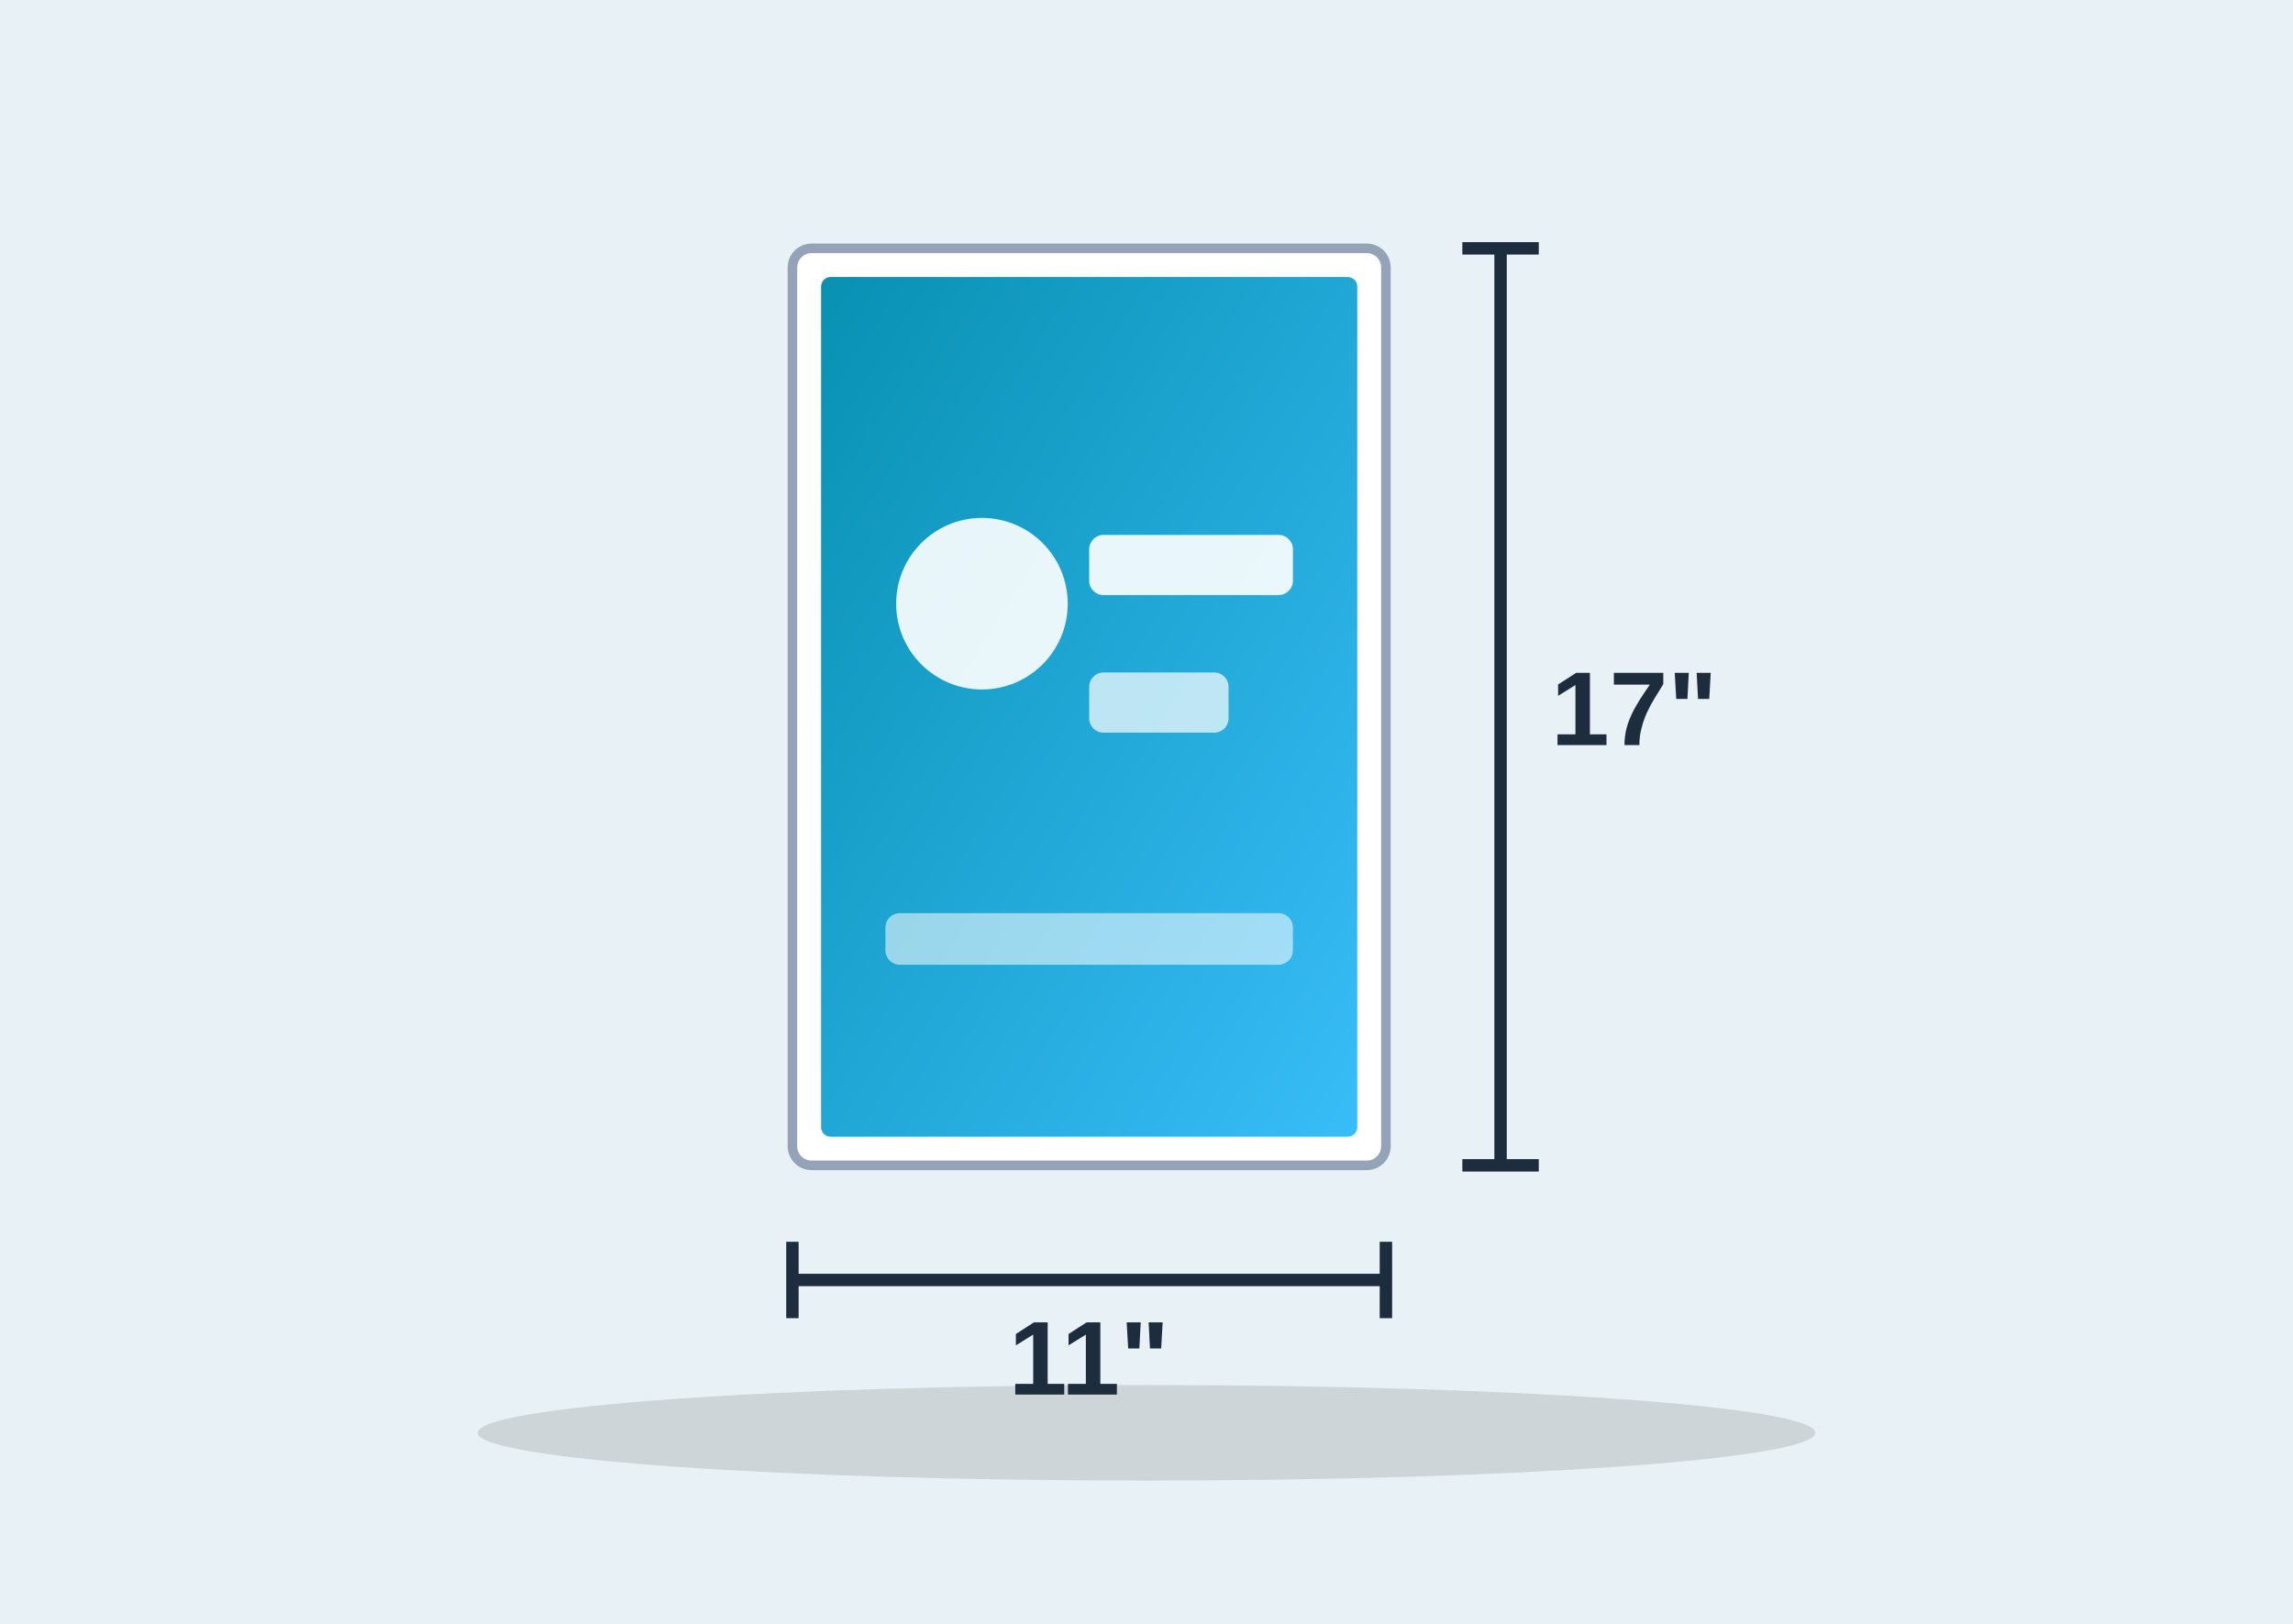
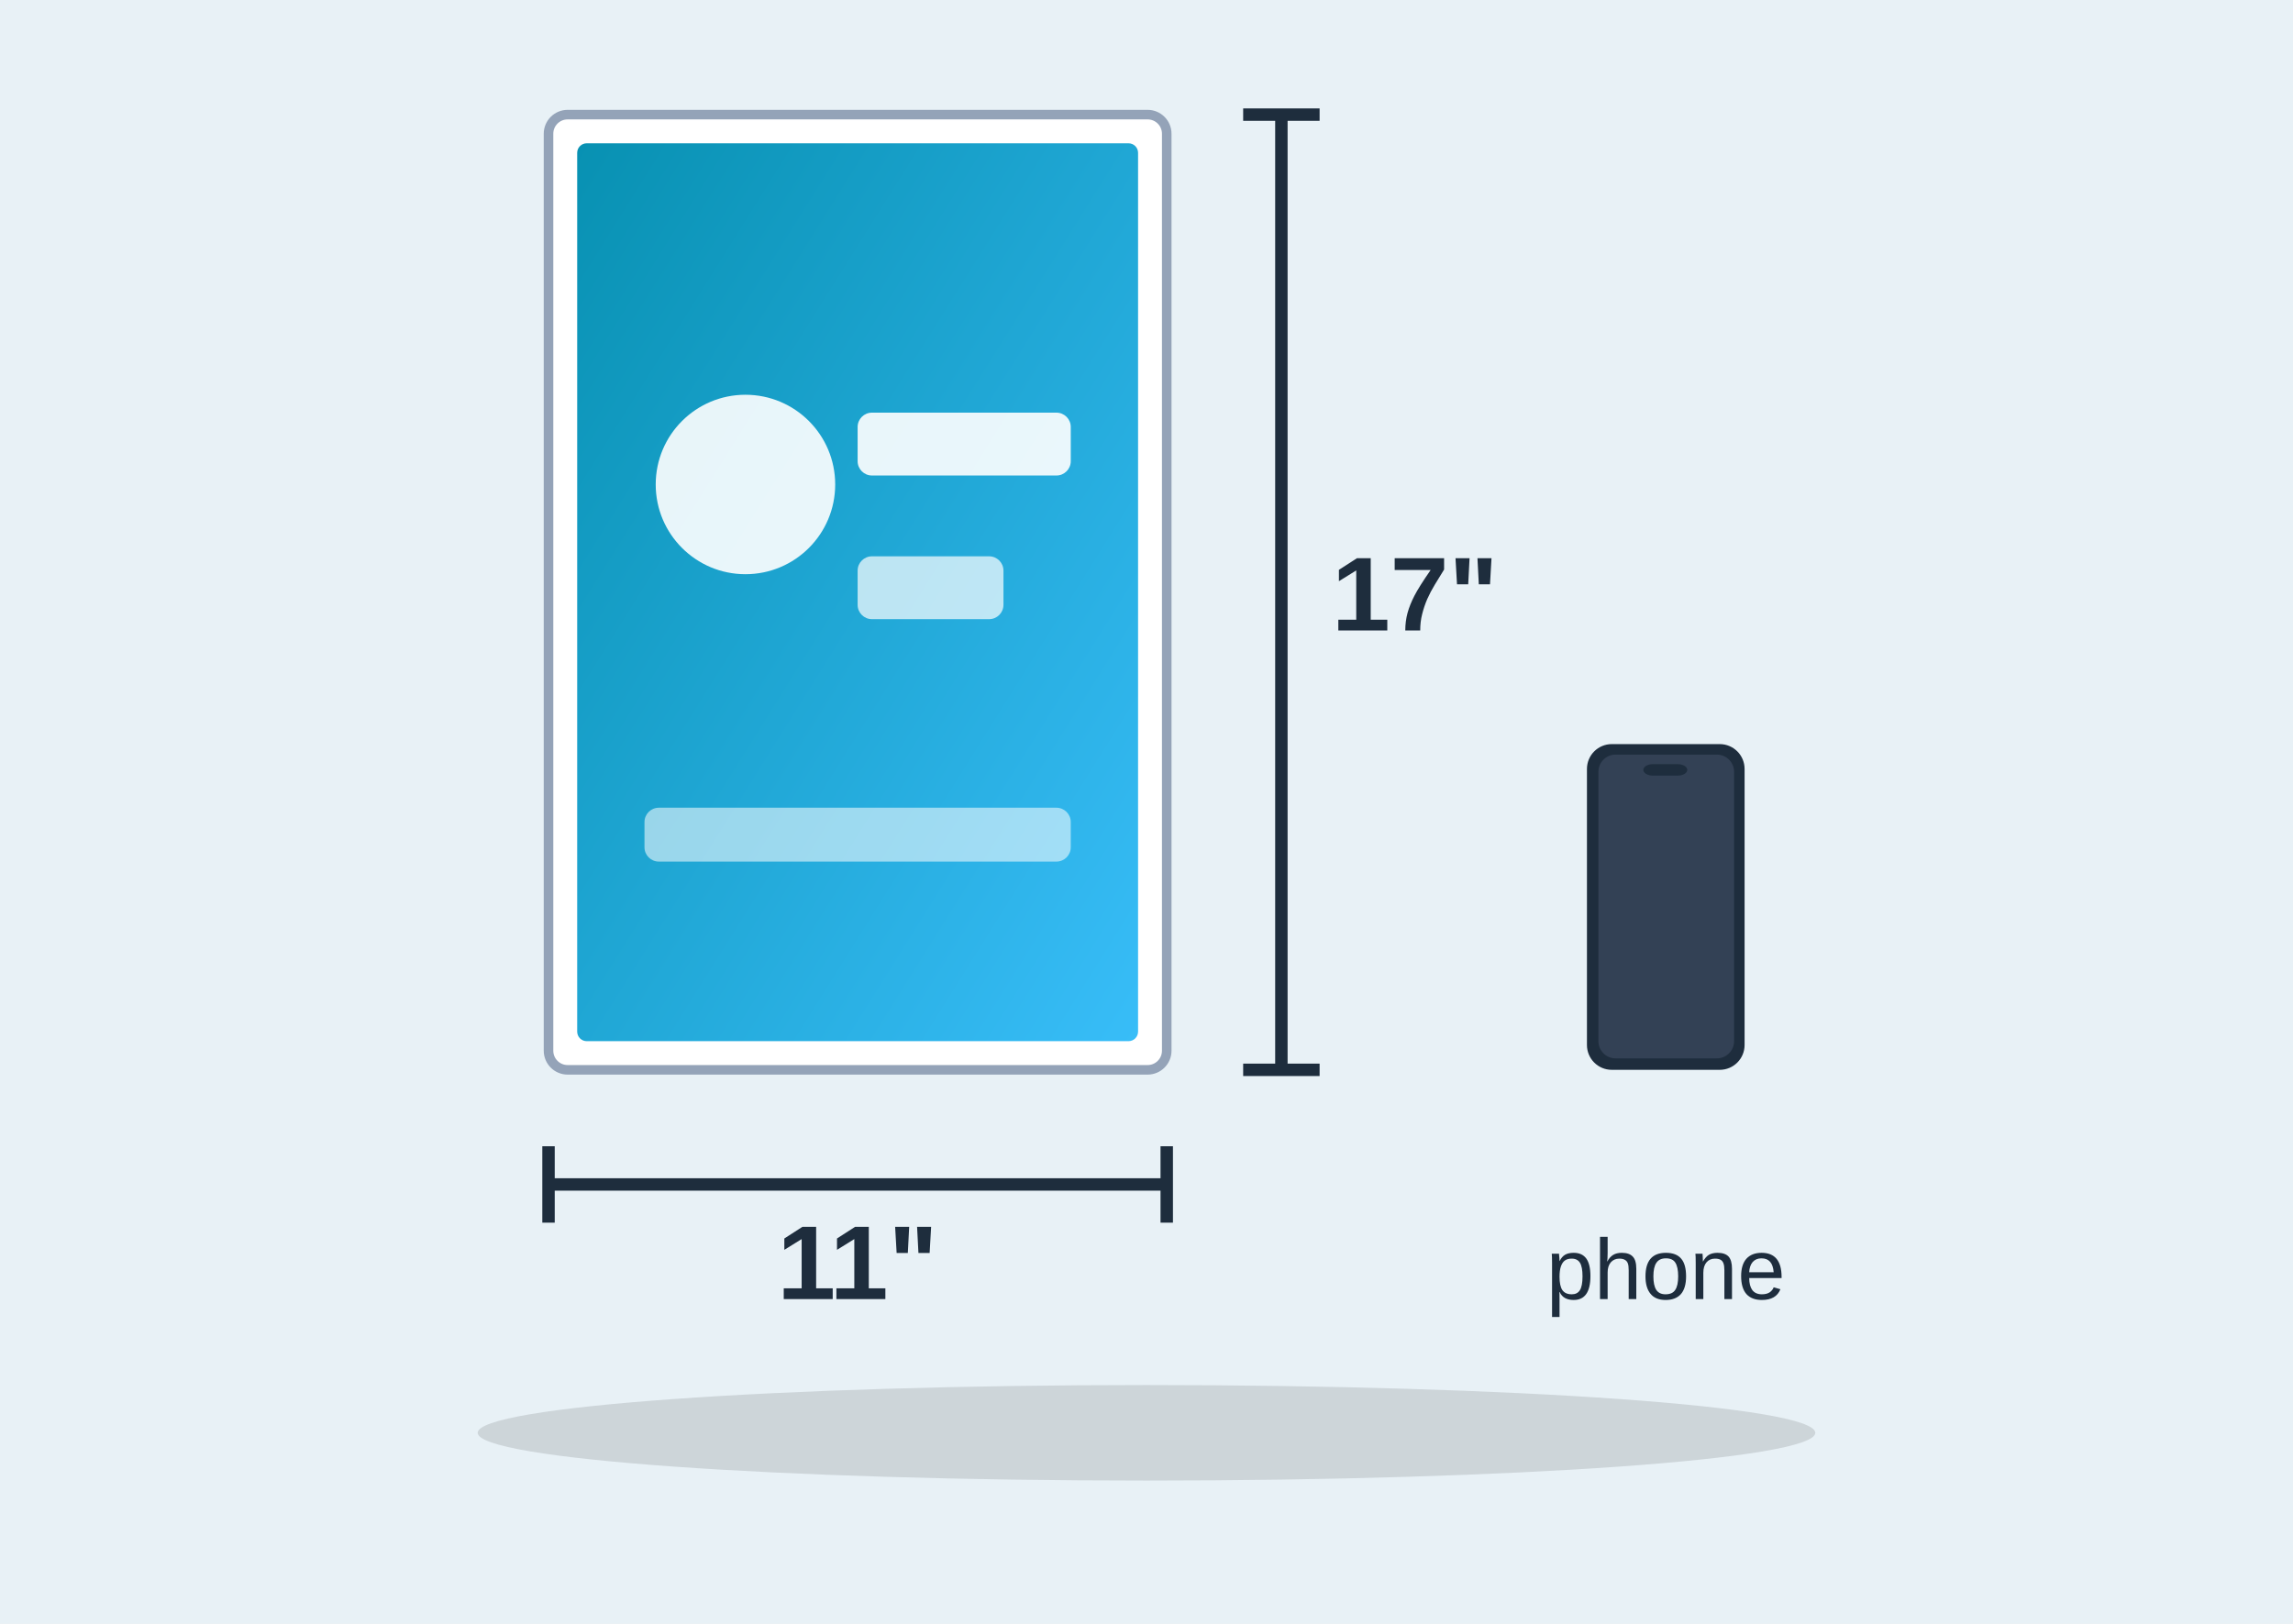
<svg xmlns="http://www.w3.org/2000/svg" viewBox="0 0 240 170" width="240" height="170" role="img" aria-label="11&quot; × 17&quot; (Wall)">
  <defs>
    <linearGradient id="ga" x1="0" y1="0" x2="1" y2="1">
      <stop offset="0" stop-color="#0891B2" />
      <stop offset="1" stop-color="#38BDF8" />
    </linearGradient>
    <linearGradient id="gb" x1="0" y1="0" x2="1" y2="1">
      <stop offset="0" stop-color="#1E2D3D" />
      <stop offset="1" stop-color="#3B5068" />
    </linearGradient>
    <linearGradient id="gs" x1="0" y1="0" x2="1" y2="0">
      <stop offset="0" stop-color="#fff" stop-opacity="0" />
      <stop offset=".5" stop-color="#fff" stop-opacity=".55" />
      <stop offset="1" stop-color="#fff" stop-opacity="0" />
    </linearGradient>
    <radialGradient id="glow" cx=".5" cy=".5" r=".6">
      <stop offset="0" stop-color="#FFF7C2" />
      <stop offset="1" stop-color="#FFE08A" stop-opacity="0" />
    </radialGradient>
    <pattern id="dots" width="6" height="6" patternUnits="userSpaceOnUse">
      <circle cx="3" cy="3" r="1.4" fill="#fff" fill-opacity=".85" />
    </pattern>
    <pattern id="flute" width="8" height="8" patternUnits="userSpaceOnUse">
      <rect width="8" height="8" fill="#F8FAFC" />
      <path d="M0 4h8" stroke="#CBD5E1" stroke-width="1.2" />
    </pattern>
  </defs>
  <rect width="240" height="170" fill="#E8F1F6" />
  <ellipse cx="120" cy="150" rx="70" ry="5" fill="#000" fill-opacity=".12" />
-   <rect x="82.941" y="26.0" width="62.118" height="96.0" rx="2" fill="#fff" stroke="#94A3B8" />
-   <rect x="85.941" y="29.0" width="56.118" height="90.0" rx="1" fill="url(#ga)" />
-   <circle cx="102.776" cy="63.2" r="8.979" fill="#fff" fill-opacity=".9" />
-   <rect x="114.0" y="56.0" width="21.325" height="6.3" rx="1.5" fill="#fff" fill-opacity=".9" />
-   <rect x="114.0" y="70.4" width="14.591" height="6.3" rx="1.5" fill="#fff" fill-opacity=".7" />
-   <rect x="92.675" y="95.6" width="42.649" height="5.4" rx="1.5" fill="#fff" fill-opacity=".55" />
-   <path d="M82.941 134.0H145.059M82.941 130.0v8M145.059 130.0v8" stroke="#1E2D3D" stroke-width="1.3" />
-   <text x="114.0" y="146.0" text-anchor="middle" font-family="Arial,Helvetica,sans-serif" font-size="11" font-weight="700" fill="#1E2D3D">11"</text>
-   <path d="M157.059 26.0V122.0M153.059 26.0h8M153.059 122.0h8" stroke="#1E2D3D" stroke-width="1.3" />
-   <text x="171.059" y="78.0" text-anchor="middle" font-family="Arial,Helvetica,sans-serif" font-size="11" font-weight="700" fill="#1E2D3D">17"</text>
+   <rect x="57.412" y="12.0" width="64.706" height="100.0" rx="2" fill="#fff" stroke="#94A3B8" />
+   <rect x="60.412" y="15.0" width="58.706" height="94.0" rx="1" fill="url(#ga)" />
+   <circle cx="78.024" cy="50.72" r="9.393" fill="#fff" fill-opacity=".9" />
+   <rect x="89.765" y="43.2" width="22.308" height="6.58" rx="1.5" fill="#fff" fill-opacity=".9" />
+   <rect x="89.765" y="58.24" width="15.264" height="6.58" rx="1.5" fill="#fff" fill-opacity=".7" />
+   <rect x="67.456" y="84.56" width="44.616" height="5.64" rx="1.5" fill="#fff" fill-opacity=".55" />
+   <path d="M57.412 124.0H122.118M57.412 120.0v8M122.118 120.0v8" stroke="#1E2D3D" stroke-width="1.3" />
+   <text x="89.765" y="136.0" text-anchor="middle" font-family="Arial,Helvetica,sans-serif" font-size="11" font-weight="700" fill="#1E2D3D">11"</text>
+   <path d="M134.118 12.0V112.0M130.118 12.0h8M130.118 112.0h8" stroke="#1E2D3D" stroke-width="1.3" />
+   <text x="148.118" y="66.0" text-anchor="middle" font-family="Arial,Helvetica,sans-serif" font-size="11" font-weight="700" fill="#1E2D3D">17"</text>
+   <rect x="166.1" y="77.9" width="16.5" height="34.1" rx="2.6" fill="#1E2D3D" />
+   <rect x="167.3" y="79.0" width="14.2" height="31.8" rx="1.8" fill="#334155" />
+   <rect x="172.0" y="80.0" width="4.6" height="1.2" rx="1" fill="#1E2D3D" />
+   <text x="174.353" y="136" text-anchor="middle" font-family="Arial,Helvetica,sans-serif" font-size="9" font-weight="400" fill="#1E2D3D">phone</text>
</svg>
